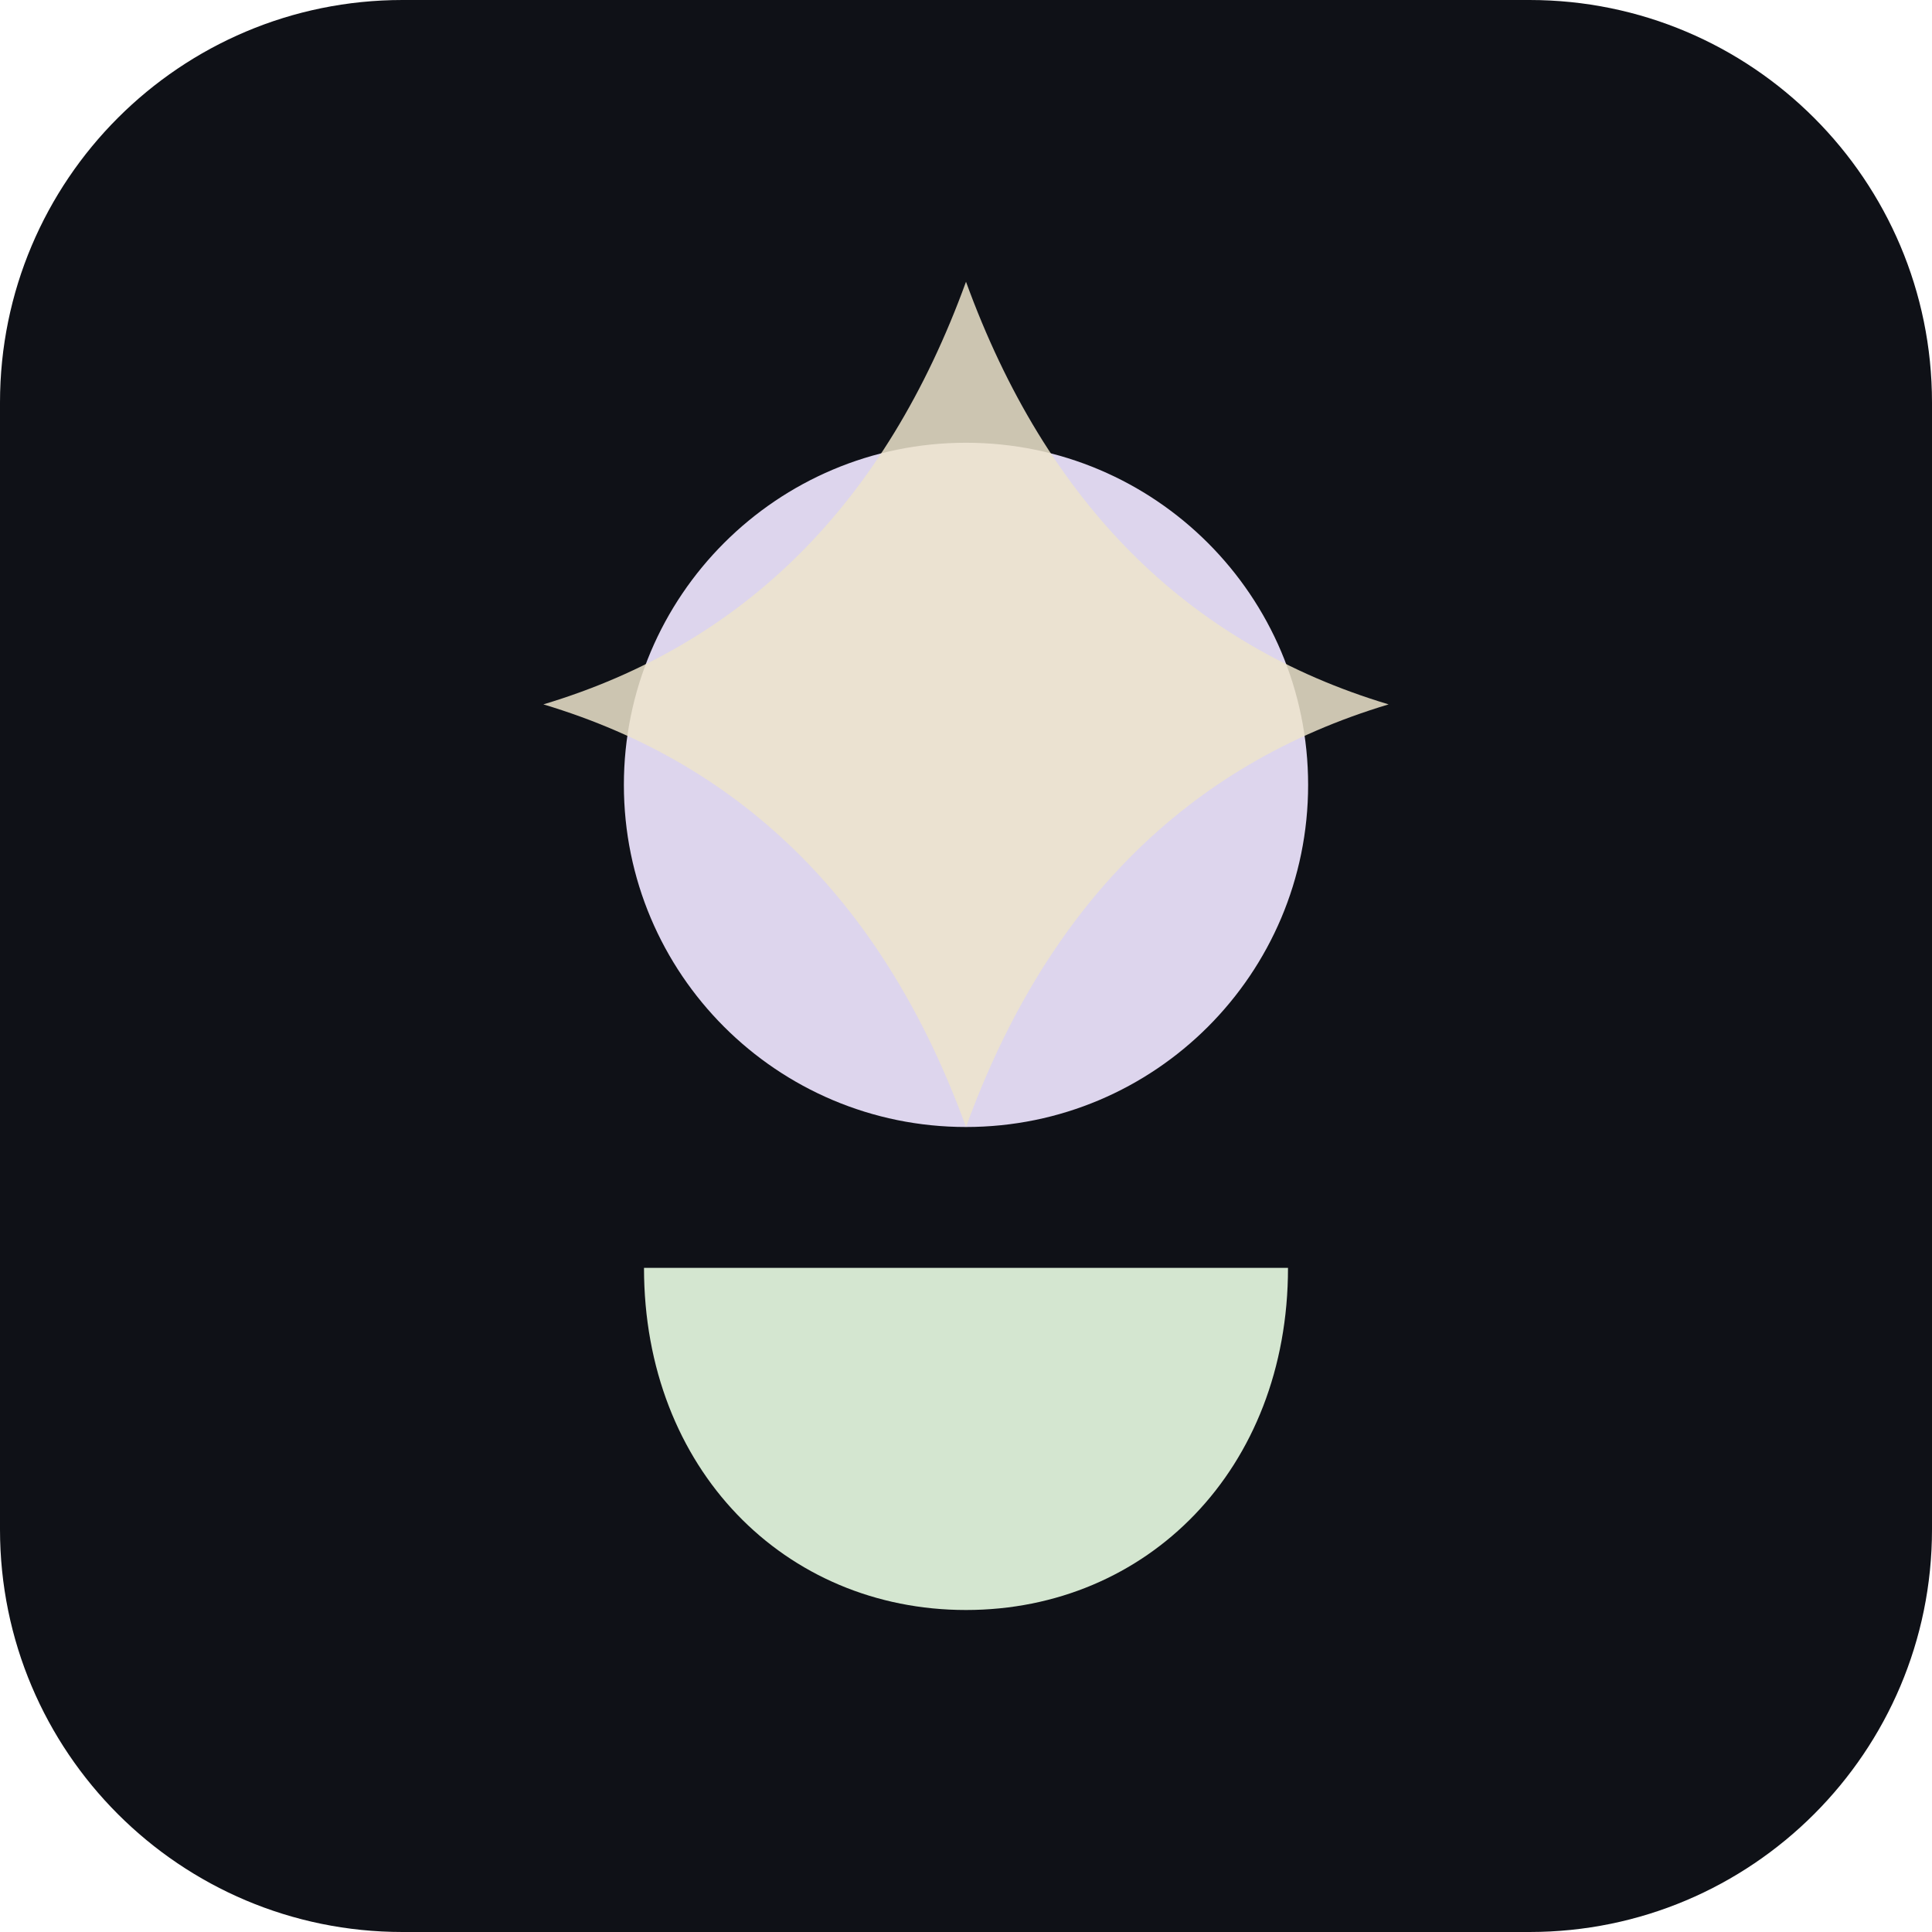
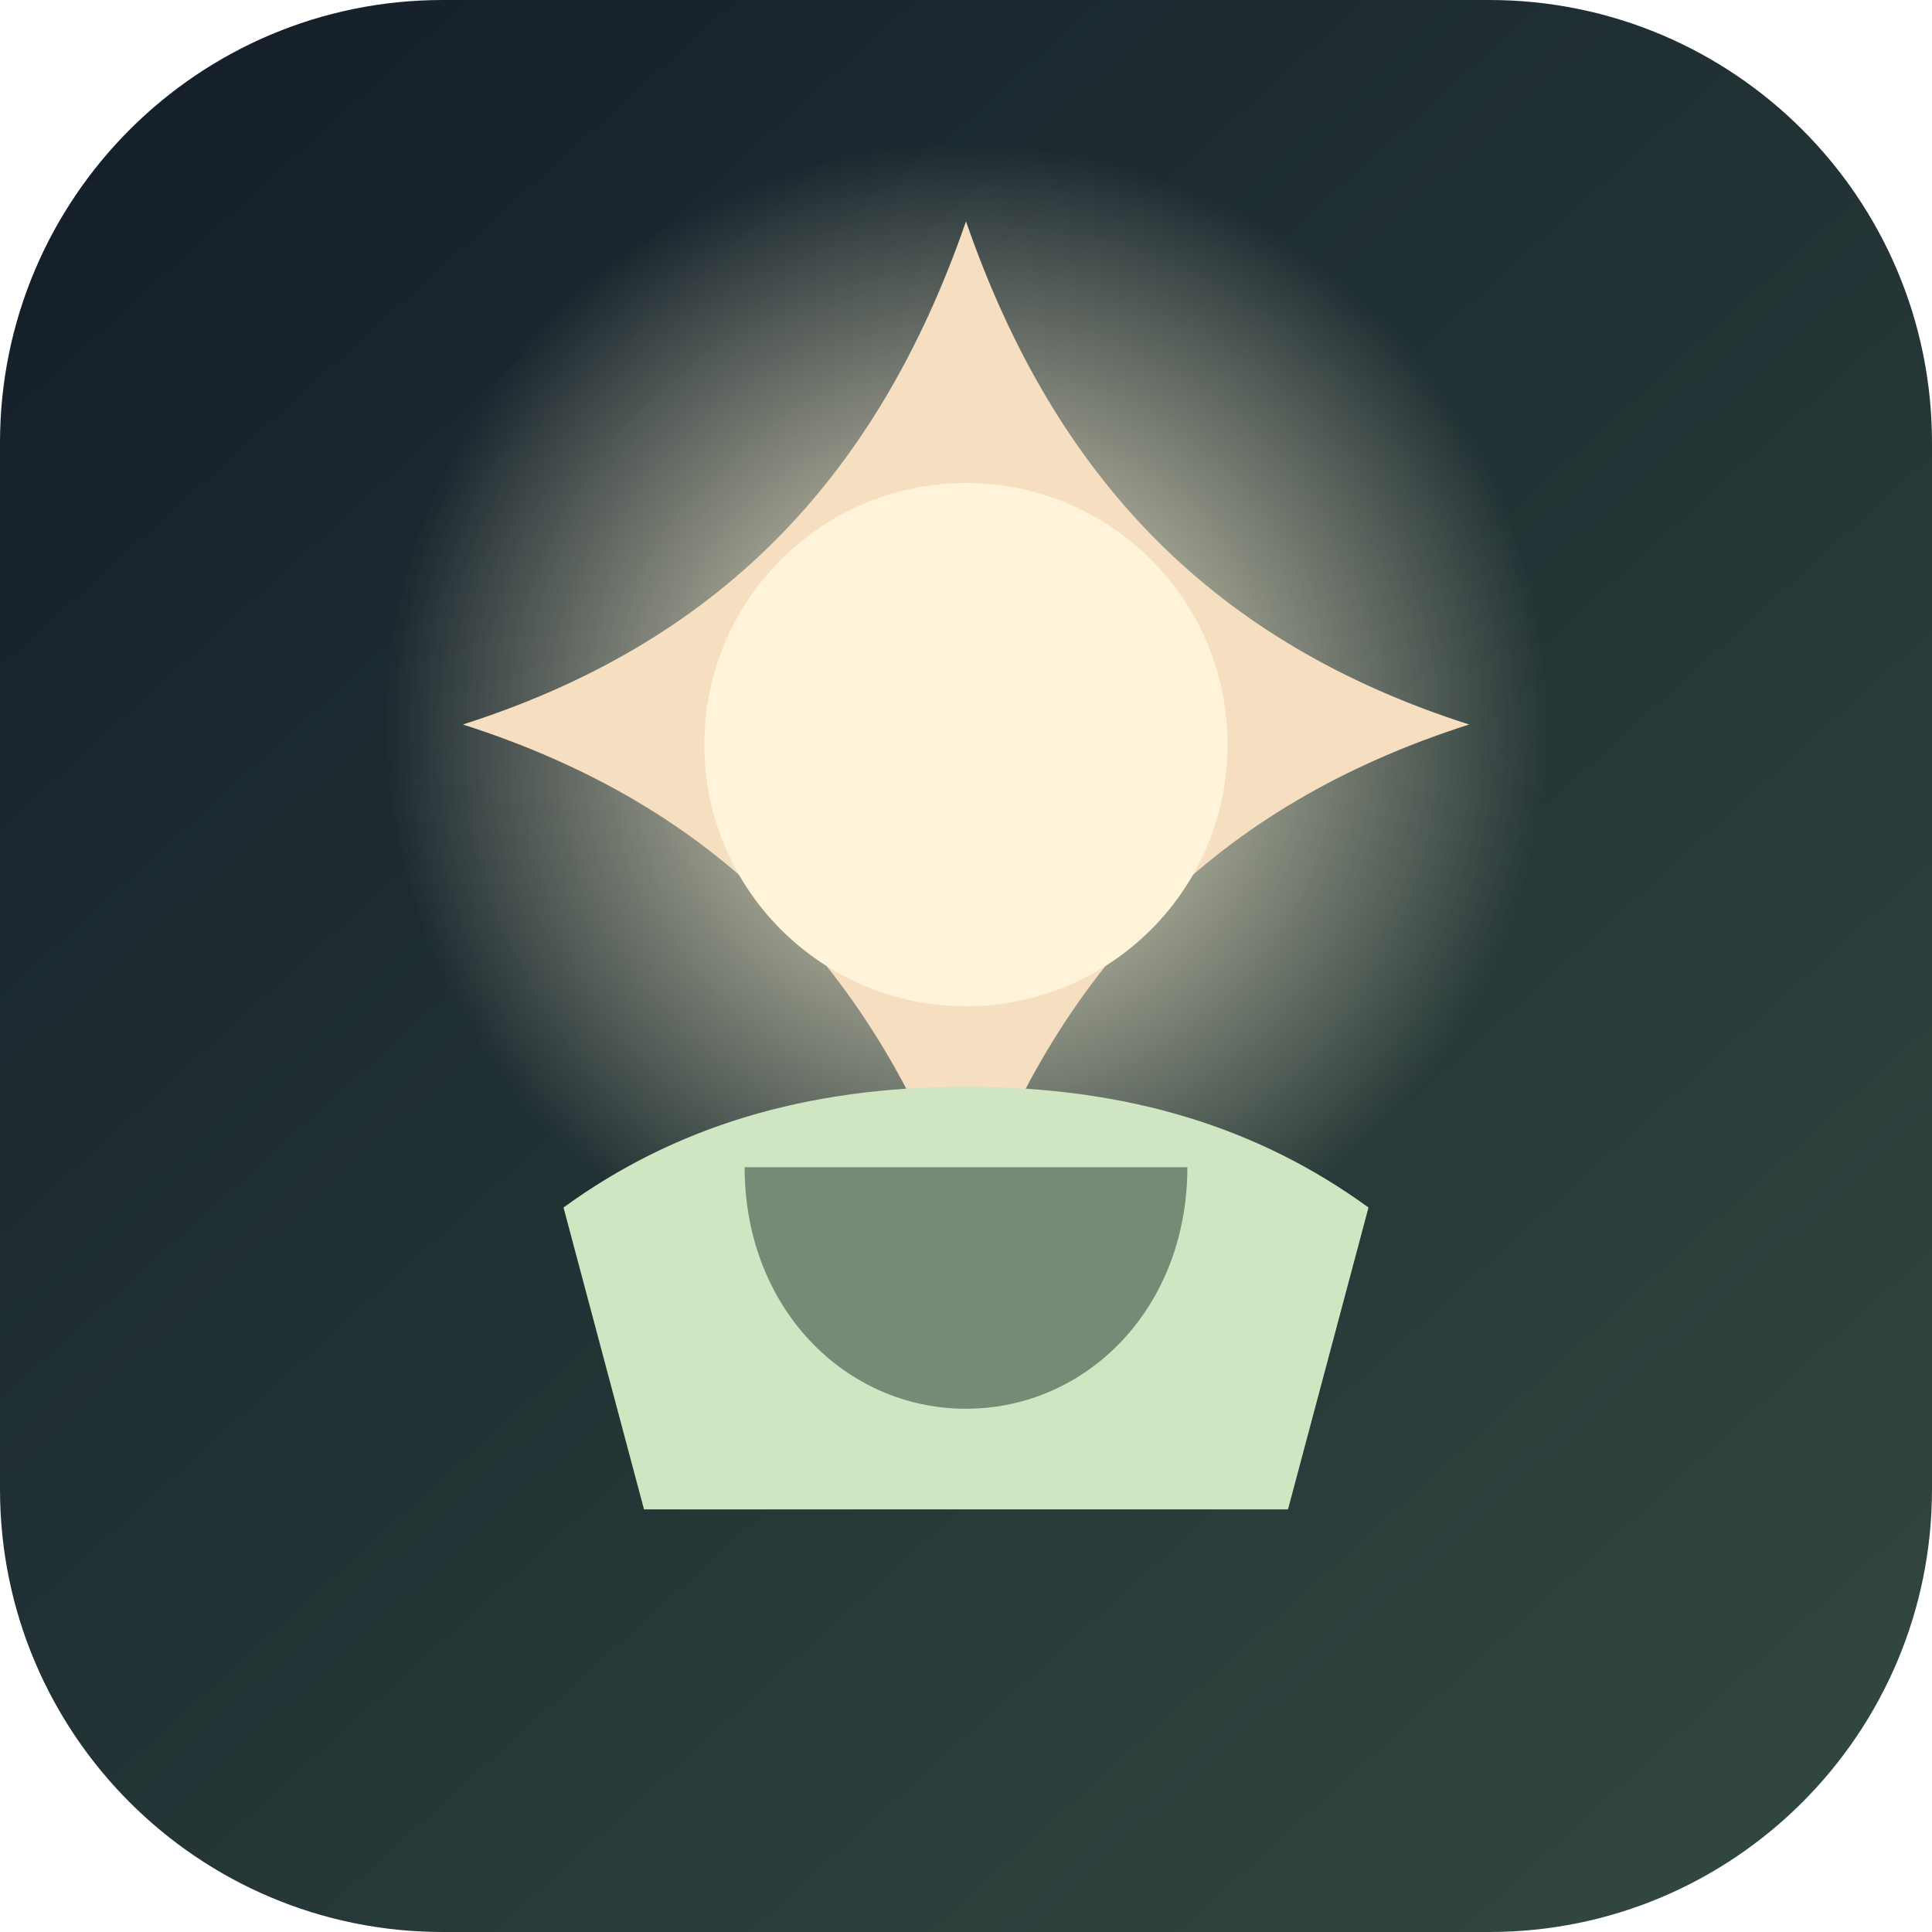
<svg xmlns="http://www.w3.org/2000/svg" viewBox="0 0 192 192" role="img" aria-label="Lumen app icon">
-   <rect width="192" height="192" rx="40" fill="#0F1117" />
-   <circle cx="96" cy="78" r="34" fill="#DDD5ED" />
-   <path d="M96 28c8 22 22 36 42 42-20 6-34 20-42 42-8-22-22-36-42-42 20-6 34-20 42-42Z" fill="#EDE4CC" opacity=".85" />
-   <path d="M64 126h64c0 20-14 34-32 34s-32-14-32-34Z" fill="#D4E6D0" />
+   <defs>
+     <linearGradient id="bg" x1="20" y1="12" x2="172" y2="180" gradientUnits="userSpaceOnUse">
+       <stop stop-color="#15202B" />
+       <stop offset="1" stop-color="#31463F" />
+     </linearGradient>
+     <radialGradient id="glow" cx="0" cy="0" r="1" gradientTransform="translate(96 72) rotate(90) scale(58)" gradientUnits="userSpaceOnUse">
+       <stop stop-color="#FFF5D4" />
+       <stop offset="1" stop-color="#FFF5D4" stop-opacity="0" />
+     </radialGradient>
+   </defs>
+   <rect width="192" height="192" rx="44" fill="url(#bg)" />
+   <circle cx="96" cy="72" r="58" fill="url(#glow)" />
+   <path d="M96 22c9 26 25 42 50 50-25 8-41 24-50 50-9-26-25-42-50-50 25-8 41-24 50-50Z" fill="#F5DFC0" />
+   <circle cx="96" cy="74" r="26" fill="#FFF4D9" />
+   <path d="M56 120c11-8 24-12 40-12s29 4 40 12l-8 30H64l-8-30Z" fill="#D0E5C2" />
+   <path d="M74 116h44c0 14-10 24-22 24s-22-10-22-24Z" fill="#284138" opacity=".55" />
</svg>
